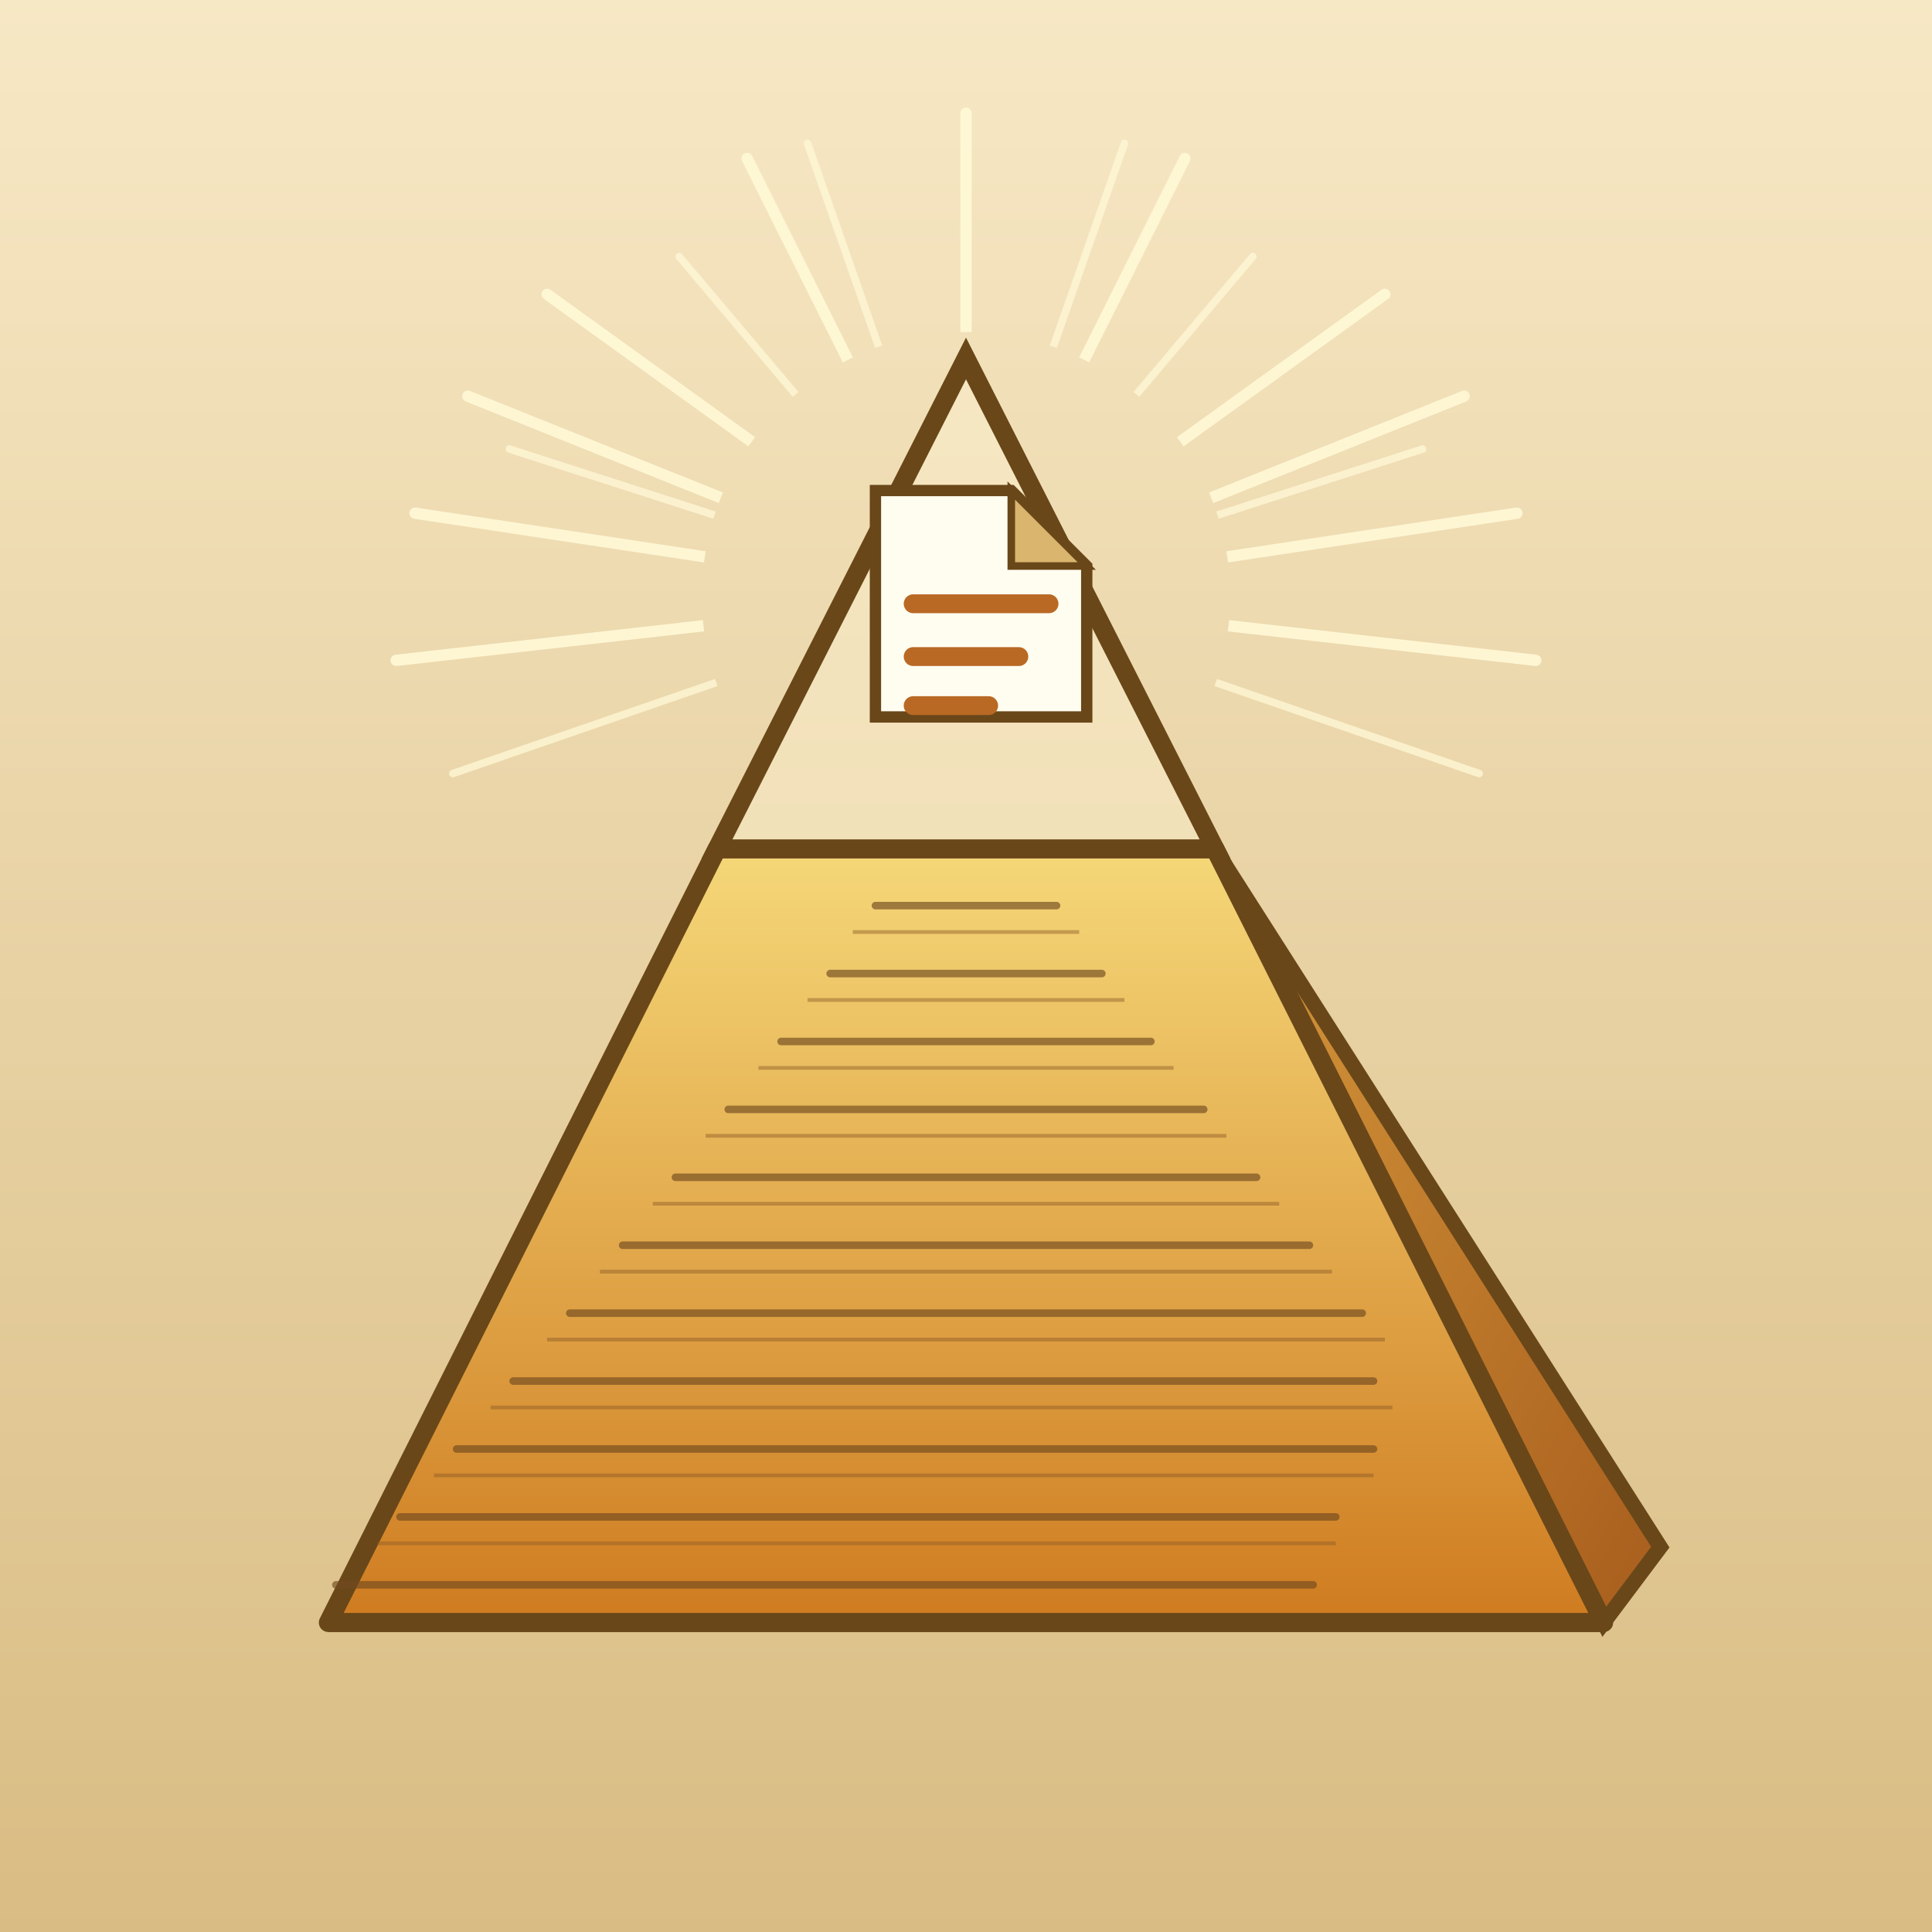
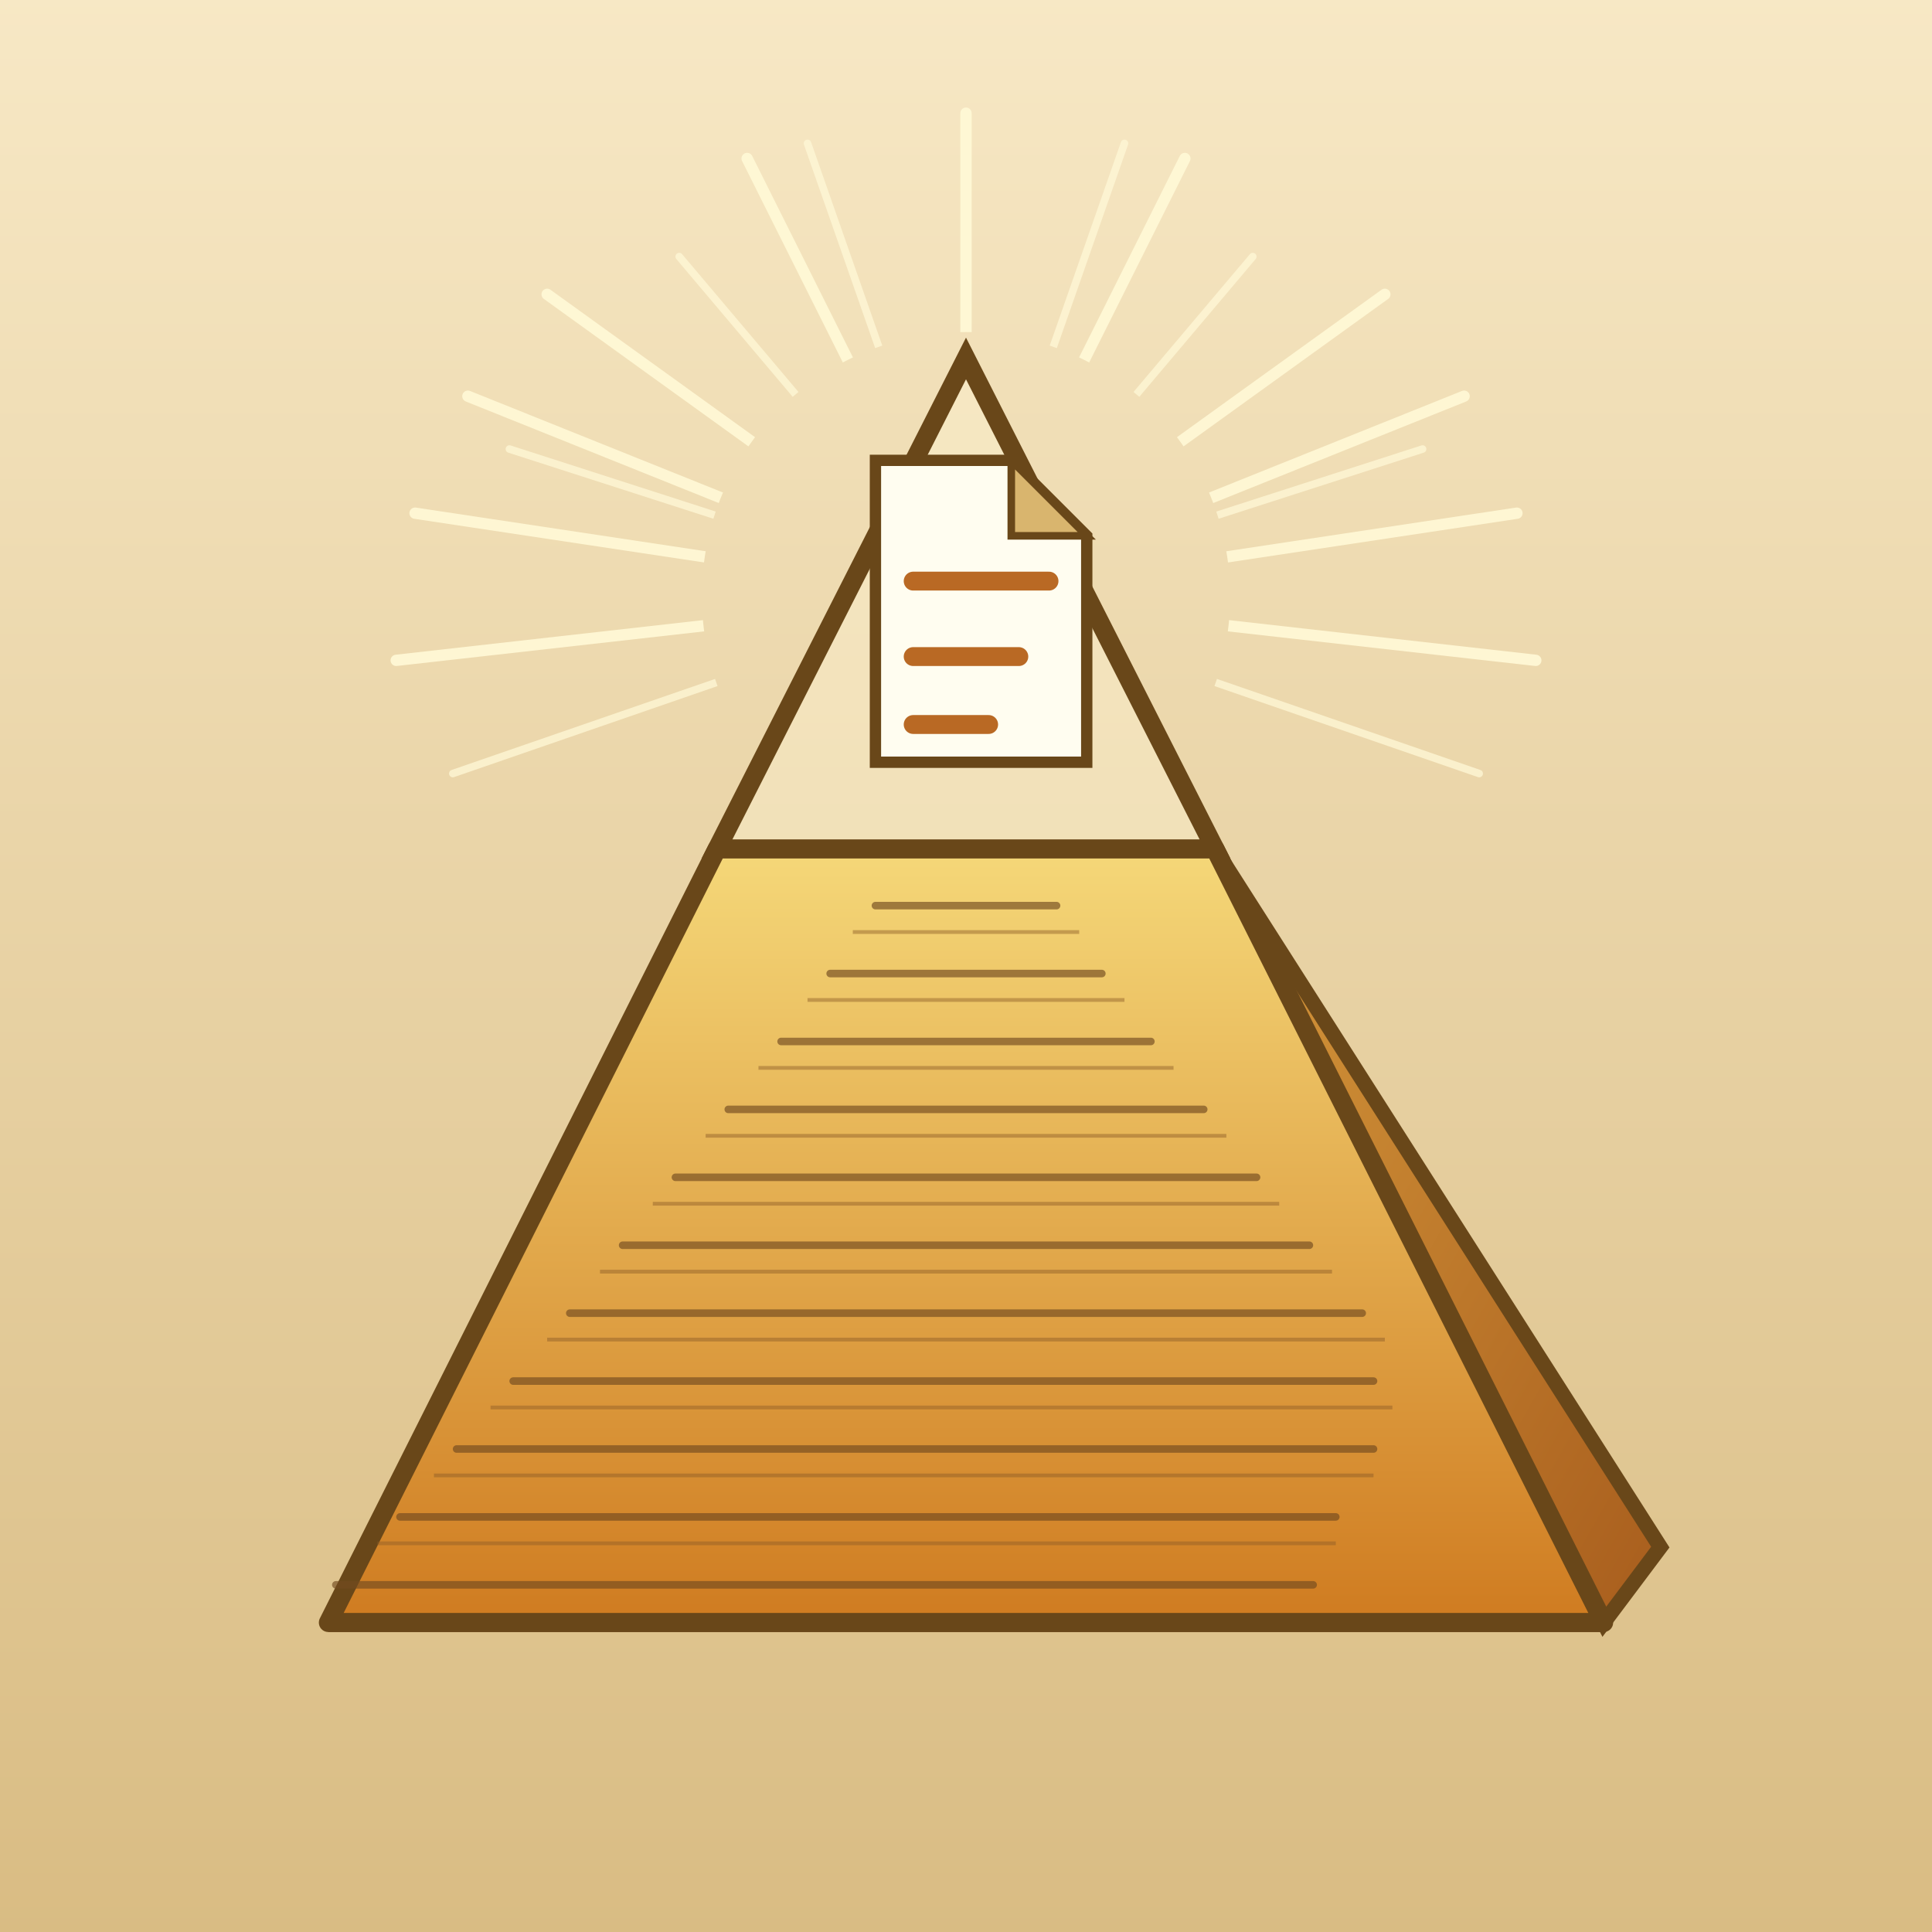
<svg xmlns="http://www.w3.org/2000/svg" viewBox="0 0 512 512" width="512" height="512">
  <defs>
    <linearGradient id="paper" x1="0" y1="0" x2="0" y2="1">
      <stop stop-color="#f7e8c5" />
      <stop offset="1" stop-color="#d9bc83" />
    </linearGradient>
    <linearGradient id="face" x1="0" y1="0" x2="0" y2="1">
      <stop stop-color="#f5d879" />
      <stop offset="1" stop-color="#cf7b20" />
    </linearGradient>
    <linearGradient id="side" x1="0" y1="0" x2="1" y2="1">
      <stop stop-color="#d79a3c" />
      <stop offset="1" stop-color="#a85d1d" />
    </linearGradient>
    <mask id="rayMask">
      <rect width="512" height="512" fill="white" />
      <polygon points="256,95 190,225 322,225" fill="black" />
      <circle cx="256" cy="158" r="70" fill="black" />
    </mask>
  </defs>
  <rect width="512" height="512" fill="url(#paper)" />
  <g mask="url(#rayMask)" stroke="#FFF8D6" stroke-linecap="round" fill="none">
    <path d="M256 158V30 M256 158L198 42 M256 158L314 42 M256 158L145 78 M256 158L367 78 M256 158L124 105 M256 158L388 105 M256 158L110 136 M256 158L402 136 M256 158L105 175 M256 158L407 175" stroke-width="3" stroke-opacity=".92" />
    <path d="M256 158L214 38 M256 158L298 38 M256 158L180 68 M256 158L332 68 M256 158L135 119 M256 158L377 119 M256 158L120 205 M256 158L392 205" stroke-width="2" stroke-opacity=".75" />
  </g>
  <polygon points="256,95 190,225 322,225" fill="#fff5d7" fill-opacity=".35" stroke="#694719" stroke-width="5" />
-   <polygon points="232,130 268,130 288,150 288,190 232,190" fill="#fffdf0" stroke="#694719" stroke-width="3" />
-   <polygon points="268,130 268,150 288,150" fill="#d9b56e" stroke="#694719" stroke-width="2" />
+   <polygon points="232,122 268,122 288,142 288,202 232,202" fill="#fffdf0" stroke="#694719" stroke-width="3" />
+   <polygon points="268,122 268,142 288,142" fill="#d9b56e" stroke="#694719" stroke-width="2" />
  <g stroke="#b96924" stroke-width="5" stroke-linecap="round">
-     <path d="M242 160h36" />
+     <path d="M242 154h36" />
    <path d="M242 174h28" />
-     <path d="M242 187h20" />
+     <path d="M242 192h20" />
  </g>
  <polygon points="322,225 440,410 425,430" fill="url(#side)" stroke="#694719" stroke-width="4" />
  <g stroke="#744722" stroke-width="2" opacity=".7">
    <path d="M274 250l91 157" />
    <path d="M283 256l92 151" />
    <path d="M292 270l87 137" />
    <path d="M302 282l82 125" />
    <path d="M312 298l75 109" />
    <path d="M322 314l65 93" />
    <path d="M332 330l55 77" />
  </g>
  <polygon points="190,225 322,225 425,430 87,430" fill="url(#face)" stroke="#694719" stroke-width="5" stroke-linejoin="round" />
  <g stroke="#71491f" stroke-width="2" stroke-linecap="round" opacity=".65">
    <path d="M232 240h48" />
    <path d="M220 258h72" />
    <path d="M207 276h98" />
    <path d="M193 294h126" />
    <path d="M179 312h154" />
    <path d="M165 330h182" />
    <path d="M151 348h210" />
    <path d="M136 366h228" />
    <path d="M121 384h243" />
    <path d="M106 402h248" />
    <path d="M89 420h259" />
  </g>
  <g stroke="#8c5b25" stroke-width="1" opacity=".45">
    <path d="M226 247h60" />
    <path d="M214 265h84" />
    <path d="M201 283h110" />
    <path d="M187 301h138" />
    <path d="M173 319h166" />
    <path d="M159 337h194" />
    <path d="M145 355h222" />
    <path d="M130 373h239" />
    <path d="M115 391h249" />
    <path d="M100 409h254" />
  </g>
  <path d="M87 430h338" stroke="#694719" stroke-width="5" />
</svg>
